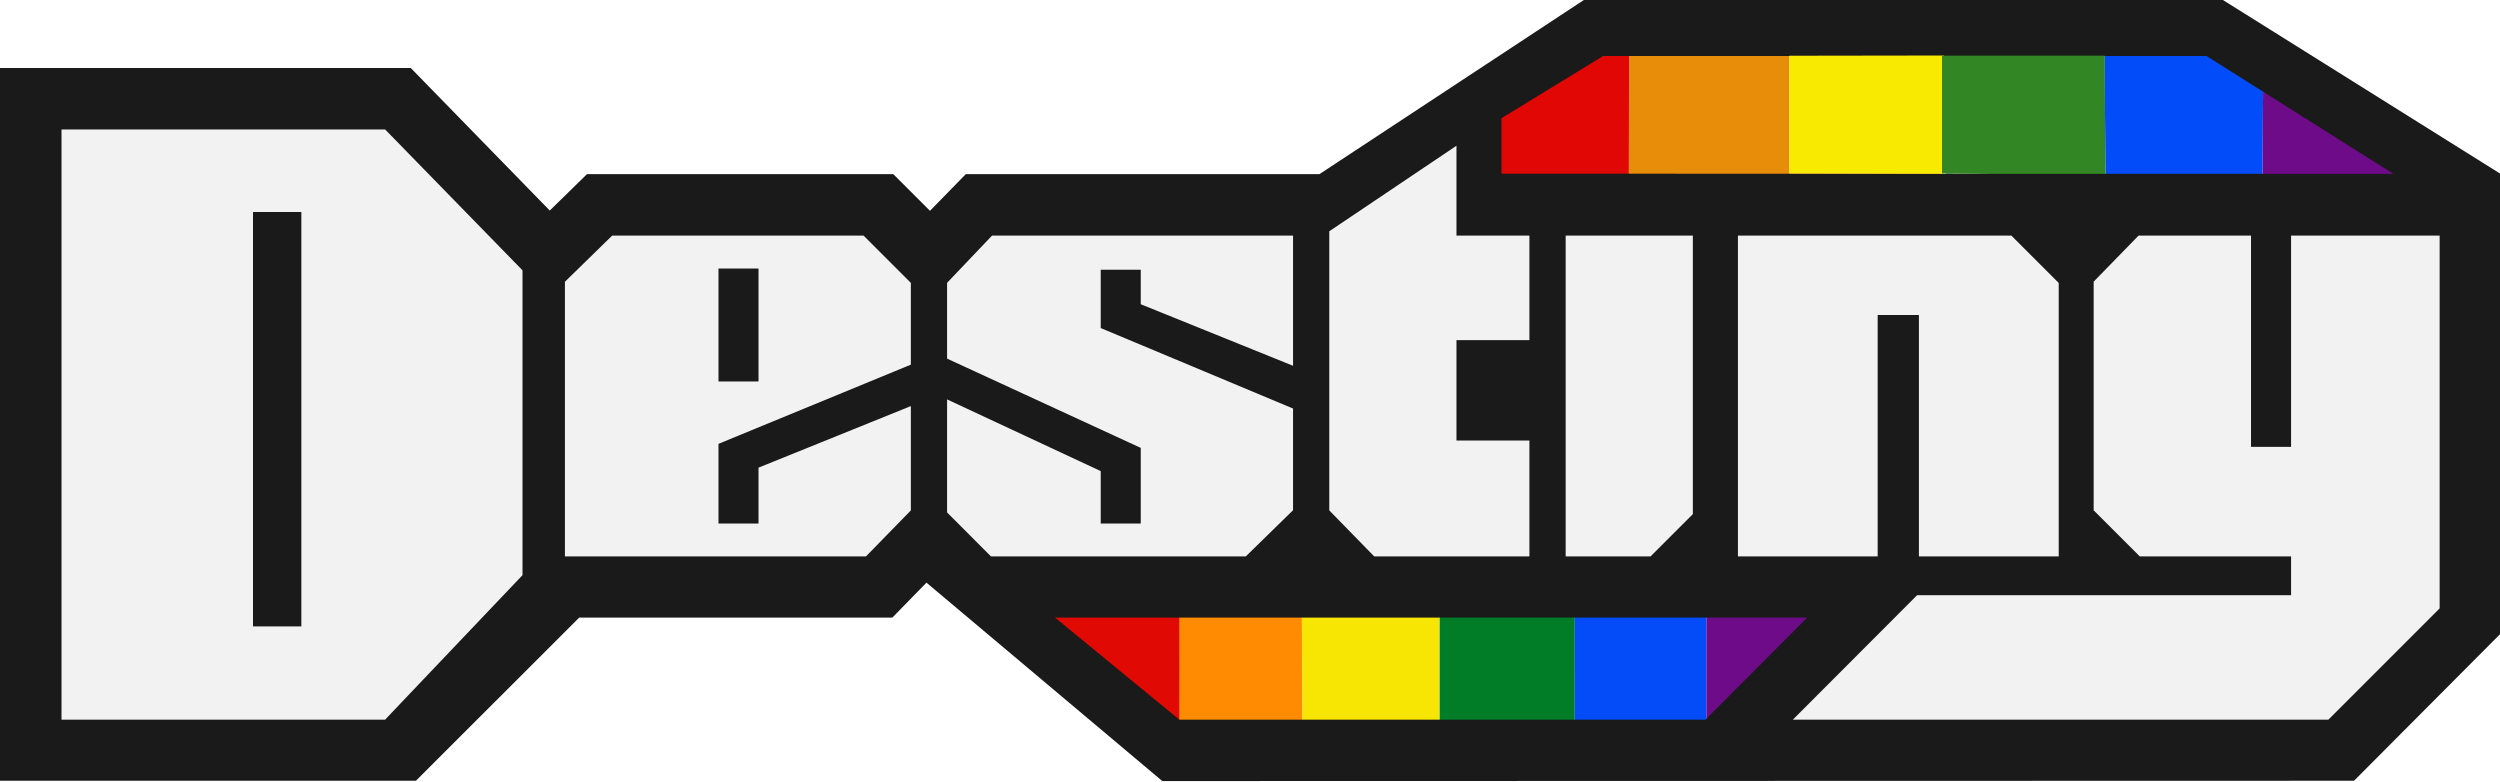
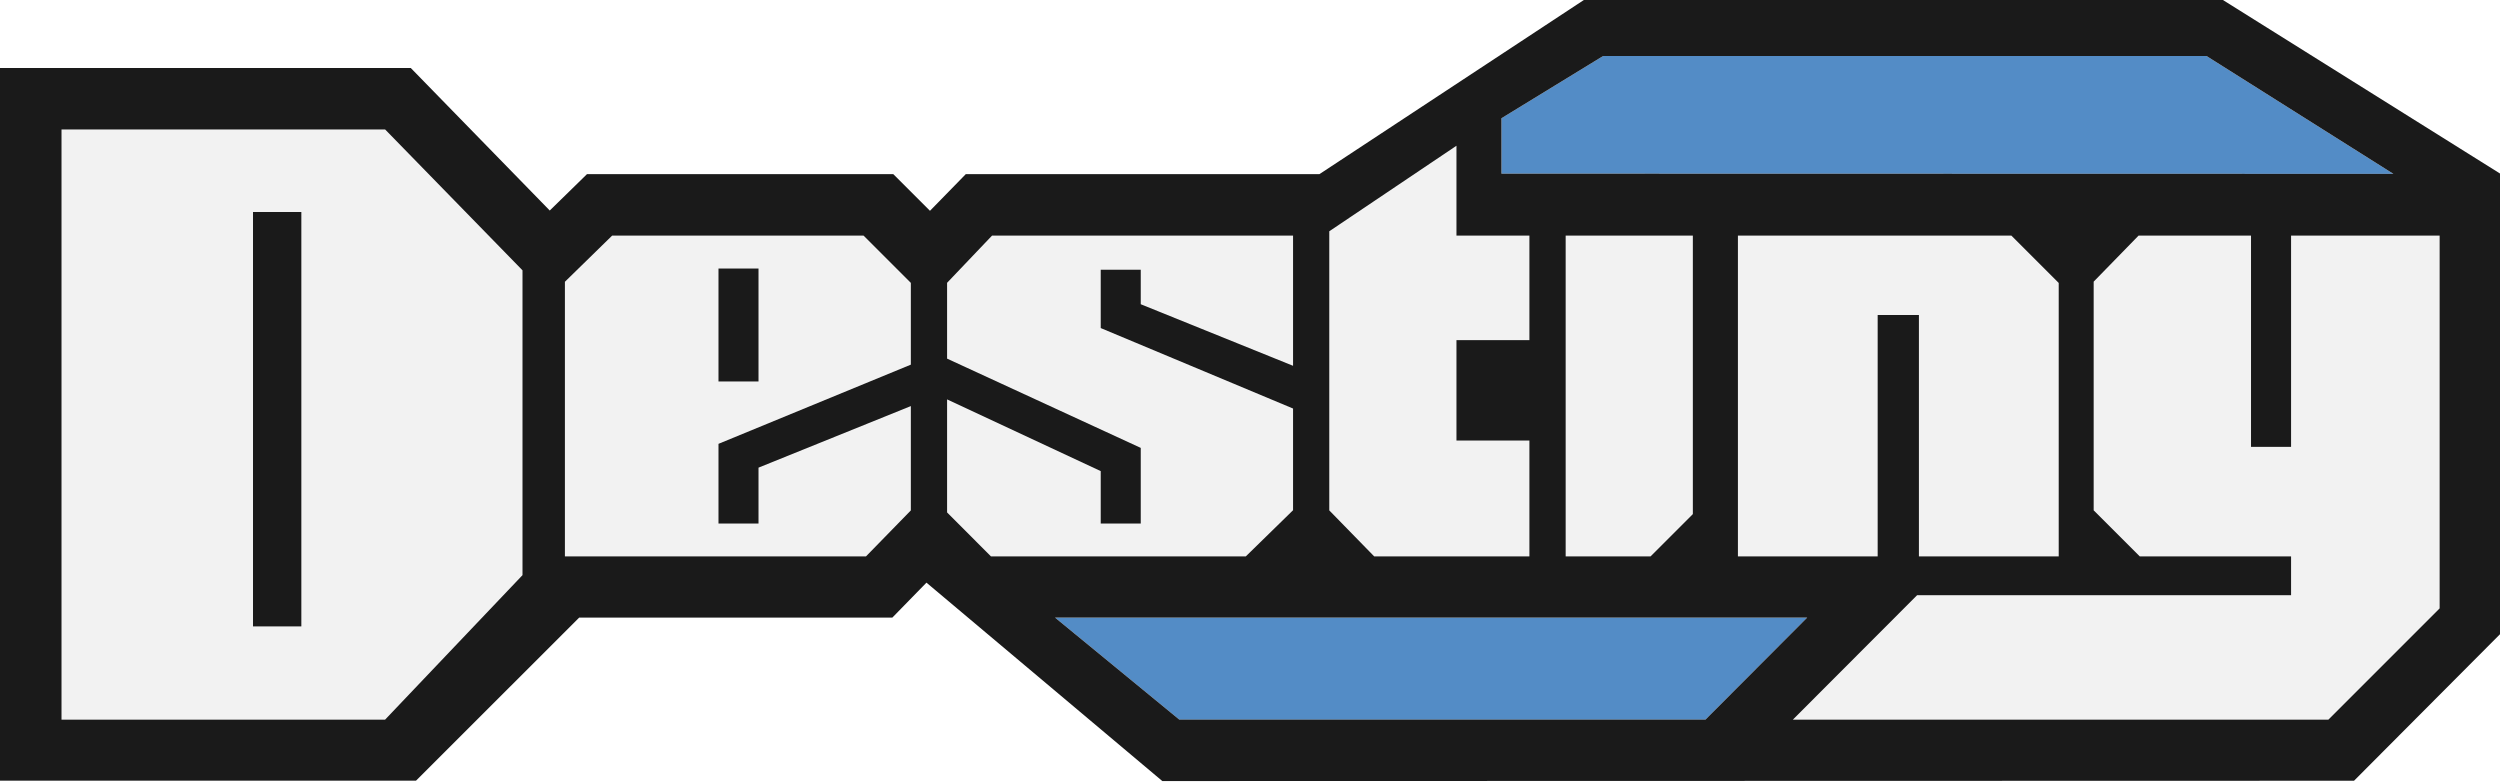
- <svg xmlns="http://www.w3.org/2000/svg" version="1.1" id="Layer_1" x="0px" y="0px" width="701px" height="219px" viewBox="0 0 701 219" enable-background="new 0 0 701 219" xml:space="preserve">
-   <path fill-rule="evenodd" clip-rule="evenodd" fill="#E88D09" d="M544.534,48.604c-14.083,0-28.163,0-42.806,0  c0-11.57,0-22.272,0-32.974c-0.672,0.005-1.346,0.009-2.016,0.014c-13.014,0-26.029-0.002-39.042-0.002c0,8.015,0,16.031,0,24.211  c0-8.181,0-16.196-0.001-24.211c-1.291,0.012-2.581,0.024-3.874,0.038c-0.023,11.133-0.047,22.266-0.068,33.398  c1.535,0.107,3.07,0.3,4.604,0.303c27.757,0.037,55.513,0.052,83.269,0.071C544.739,49.158,544.719,48.874,544.534,48.604z" />
-   <path fill-rule="evenodd" clip-rule="evenodd" fill="#024CF9" d="M634.418,49.186c-14.684,0.022-29.366,0.046-44.047,0.069  c-0.082-11.215-0.171-22.433-0.254-33.651c10.076-0.054,20.237-0.91,30.188,0.175c4.959,0.542,9.529,4.636,14.275,7.122  C634.525,31.662,634.473,40.423,634.418,49.186z" />
-   <path fill-rule="evenodd" clip-rule="evenodd" fill="#E00704" d="M456.728,49.078c-12.251,0-24.504,0-36.988,0  c0-5.387,0-10.302,0-15.866c9.085-5.554,18.382-11.568,28.046-16.915c2.389-1.321,5.979-0.471,9.011-0.617  C456.772,26.813,456.749,37.945,456.728,49.078z" />
-   <path fill-rule="evenodd" clip-rule="evenodd" fill="#6E0B89" d="M634.418,49.186c0.055-8.763,0.107-17.524,0.163-26.285  c13.521,8.418,27.038,16.835,40.557,25.253c-0.146,0.343-0.294,0.687-0.441,1.032C661.271,49.186,647.844,49.186,634.418,49.186z" />
-   <path fill-rule="evenodd" clip-rule="evenodd" fill="#328624" d="M590.117,15.604c-14.005,0.008-43.403,0.125-44.409,0.104  c0.088,4.596,0.271,26.598,0,33.015c2.508-0.354,28.695,0.546,40.166,0.553c1.495-0.008,2.995-0.015,4.497-0.021  C590.289,38.04,590.2,26.823,590.117,15.604z" />
-   <path fill-rule="evenodd" clip-rule="evenodd" fill="#FE8B01" d="M365.047,173.288c0.055,9.653,0.11,19.308,0.171,28.964  c-7.179,0.028-14.357,0.057-21.537,0.082c-0.334,0.002-0.669,0.002-1.004,0.003c-3.918-0.071-7.839-0.144-11.757-0.214  c-0.145-0.242-0.355-0.402-0.63-0.477c-0.222-0.4-0.444-0.8-0.665-1.198c0.036-9.448,0.071-18.898,0.105-28.349  c11.72,0.063,23.44,0.121,35.159,0.182C364.91,172.623,364.962,172.957,365.047,173.288z" />
-   <path fill-rule="evenodd" clip-rule="evenodd" fill="#F7E603" d="M403.695,202.125c-12.826-0.067-25.651-0.137-38.478-0.205  c-0.06-9.55-0.115-19.098-0.169-28.645c0.343-0.326,0.684-0.653,1.027-0.977c12.541-0.042,25.077-0.089,37.617-0.133  C403.691,182.152,403.693,192.141,403.695,202.125z" />
-   <path fill-rule="evenodd" clip-rule="evenodd" fill="#007D26" d="M403.695,202.125c-0.002-9.984-0.004-19.973-0.002-29.959  c12.627-0.001,25.254-0.003,37.882-0.009c0,9.993-0.004,19.985-0.006,29.979C428.945,202.133,416.32,202.13,403.695,202.125z" />
-   <path fill-rule="evenodd" clip-rule="evenodd" fill="#034CF7" d="M441.569,202.136c0.002-9.993,0.006-19.985,0.006-29.979  c12.3,0.018,24.601,0.036,36.896,0.051c-0.002,9.958,0,19.919,0.002,29.876C466.174,202.1,453.87,202.117,441.569,202.136z" />
-   <path fill-rule="evenodd" clip-rule="evenodd" fill="#E00904" d="M330.669,172.1c0.012,10.15,0.038,20.23,0,30.237  c-4.169-3.016-8.58-6.086-12.592-9.294c-8.099-6.481-16.045-13.153-23.6-20.943C306.541,172.1,318.605,172.1,330.669,172.1z" />
-   <path fill-rule="evenodd" clip-rule="evenodd" fill="#6E0B89" d="M513.949,172.24c-11.178,0.01-22.354,0.021-33.53,0.032  c-0.646-0.021-1.295-0.041-1.948-0.064c-0.002,9.958,0,19.919-0.002,29.876c0.648-0.021,1.302-0.041,1.95-0.063  c1.781-0.056,3.557-0.111,5.335-0.168c0.177-0.214,0.391-0.376,0.642-0.488c9.224-9.38,18.45-18.761,27.673-28.14  C514.01,172.897,513.973,172.57,513.949,172.24z" />
-   <g id="svg_1_1_">
-     <path id="svg_3" fill="#1A1A1A" d="M701.069,48.7L623.302,0H444.115l-74.148,48.831h-99.162l-10.04,10.279l-10.288-10.279h-85.889   l-10.436,10.201l-38.969-39.964H0v199.841h116.641l45.768-45.738h87.808l9.562-9.796l66.135,55.634l334.156-0.087l41.117-41.274   V48.695h-0.117V48.7L701.069,48.7z M449.51,15.708h169.194l52.397,33.043l-250.099-0.057V33.157L449.51,15.708L449.51,15.708z    M295.827,173.171H506.74l-28.533,28.615H330.681L295.827,173.171z" />
-     <g id="svg_11">
-       <path id="svg_4" fill="#F2F2F2" d="M17.249,36.311v165.476h90.735l38.525-40.513V75.797l-38.508-39.486H17.249z M70.942,59.445    h13.555v116.197H70.942V59.445z" />
-       <path id="svg_5" fill="#F2F2F2" d="M212.688,146.791h-11.224v-22.338l53.938-22.207v-22.93l-13.264-13.255h-70.485l-13.25,12.946    v64.09v12.92h84.415l12.585-12.898v-29.254l-42.714,17.262V146.791z M201.464,75.288h11.224v31.669h-11.224V75.288z" />
-       <polygon id="svg_6" fill="#F2F2F2" points="362.571,114.553 308.643,91.988 308.643,75.636 319.866,75.636 319.866,85.307     362.571,102.568 362.571,66.057 278.174,66.057 265.563,79.299 265.563,100.558 319.866,125.589 319.866,146.791 308.643,146.791     308.643,132.097 265.563,111.986 265.563,143.686 277.866,156.014 349.321,156.014 362.571,143.067   " />
-       <polygon id="svg_7" fill="#F2F2F2" points="428.846,156.014 428.846,123.522 408.392,123.522 408.392,95.381 428.846,95.381     428.846,66.057 408.392,66.057 408.392,40.865 372.729,64.848 372.729,143.115 385.323,156.014   " />
-       <polygon id="svg_8" fill="#F2F2F2" points="474.675,66.057 439.013,66.057 439.013,156.014 462.813,156.014 474.675,144.155   " />
-       <polygon id="svg_9" fill="#F2F2F2" points="487.313,66.057 487.313,156.014 526.498,156.014 526.498,88.334 538.065,88.334     538.065,156.014 577.265,156.014 577.265,79.338 563.983,66.057   " />
-       <polygon id="svg_10" fill="#F2F2F2" points="631.185,66.057 599.659,66.057 587.065,78.973 587.065,143.098 599.994,156.014     642.417,156.014 642.417,166.885 537.565,166.885 502.721,201.786 652.883,201.786 684.073,170.591 684.073,66.057     642.417,66.057 642.417,125.293 631.185,125.293   " />
+ <svg xmlns="http://www.w3.org/2000/svg" width="701" height="219">
+   <g>
+     <g stroke="null" id="svg_1">
+       <polygon stroke="null" id="svg_1" points="506.744,173.171 295.827,173.171 330.681,201.786 478.212,201.786 " fill="#538CC6" />
+       <polygon stroke="null" id="svg_2" points="449.509,15.708 421.003,33.157 421.003,48.696 671.101,48.752 618.704,15.708 " fill="#538CC6" />
+       <path stroke="null" id="svg_3" d="m701.07,48.7l-77.768,-48.7l-179.187,0l-74.148,48.83l-99.162,0l-10.04,10.279l-10.288,-10.279l-85.889,0l-10.436,10.201l-38.969,-39.965l-115.183,0l0,199.841l116.64,0l45.768,-45.737l87.808,0l9.562,-9.797l66.135,55.634l334.156,-0.087l41.118,-41.274l0,-128.951l-0.117,0l0,0.004zm-251.56,-32.992l169.195,0l52.398,33.044l-250.099,-0.057l0,-15.539l28.507,-17.448zm-153.682,157.462l210.912,0l-28.533,28.615l-147.527,0l-34.853,-28.615z" fill="#1A1A1A" />
+       <g stroke="null" id="svg_11">
+         <path stroke="null" id="svg_4" d="m17.248,36.311l0,165.475l90.735,0l38.525,-40.513l0,-85.476l-38.508,-39.486l-90.753,0zm53.694,23.134l13.555,0l0,116.197l-13.555,0l0,-116.197z" fill="#F2F2F2" />
+         <path stroke="null" id="svg_5" d="m212.687,146.791l-11.223,0l0,-22.338l53.937,-22.207l0,-22.93l-13.264,-13.255l-70.485,0l-13.251,12.946l0,64.091l0,12.92l84.415,0l12.585,-12.898l0,-29.255l-42.714,17.261l0,15.665zm-11.223,-71.503l11.223,0l0,31.669l-11.223,0l0,-31.669z" fill="#F2F2F2" />
+         <polygon stroke="null" id="svg_6" points="362.572,114.552 308.643,91.988 308.643,75.636 319.866,75.636 319.866,85.306 362.572,102.568 362.572,66.057 278.174,66.057 265.563,79.299 265.563,100.558 319.866,125.589 319.866,146.791 308.643,146.791 308.643,132.097 265.563,111.986 265.563,143.685 277.866,156.014 349.321,156.014 362.572,143.068 " fill="#F2F2F2" />
+         <polygon stroke="null" id="svg_7" points="428.846,156.014 428.846,123.522 408.392,123.522 408.392,95.381 428.846,95.381 428.846,66.057 408.392,66.057 408.392,40.865 372.729,64.848 372.729,143.115 385.323,156.014 " fill="#F2F2F2" />
+         <polygon stroke="null" id="svg_8" points="474.675,66.057 439.012,66.057 439.012,156.014 462.812,156.014 474.675,144.155 " fill="#F2F2F2" />
+         <polygon stroke="null" id="svg_9" points="487.312,66.057 487.312,156.014 526.498,156.014 526.498,88.334 538.065,88.334 538.065,156.014 577.264,156.014 577.264,79.338 563.983,66.057 " fill="#F2F2F2" />
+         <polygon stroke="null" id="svg_10" points="631.184,66.057 599.659,66.057 587.065,78.973 587.065,143.098 599.994,156.014 642.417,156.014 642.417,166.885 537.565,166.885 502.72,201.786 652.883,201.786 684.074,170.591 684.074,66.057 642.417,66.057 642.417,125.293 631.184,125.293 " fill="#F2F2F2" />
+       </g>
    </g>
  </g>
-   <path fill-rule="evenodd" clip-rule="evenodd" fill="#F9EA02" d="M501.729,15.63c14.45-0.022,28.901-0.044,43.355-0.065  c0,4.748-0.393,26.596-0.393,33.158c-14.08,0-28.32-0.119-42.963-0.119C501.729,37.034,501.729,26.332,501.729,15.63z" />
-   <rect x="544.534" y="15.604" fill-rule="evenodd" clip-rule="evenodd" fill="#328624" width="45.583" height="33" />
</svg>
